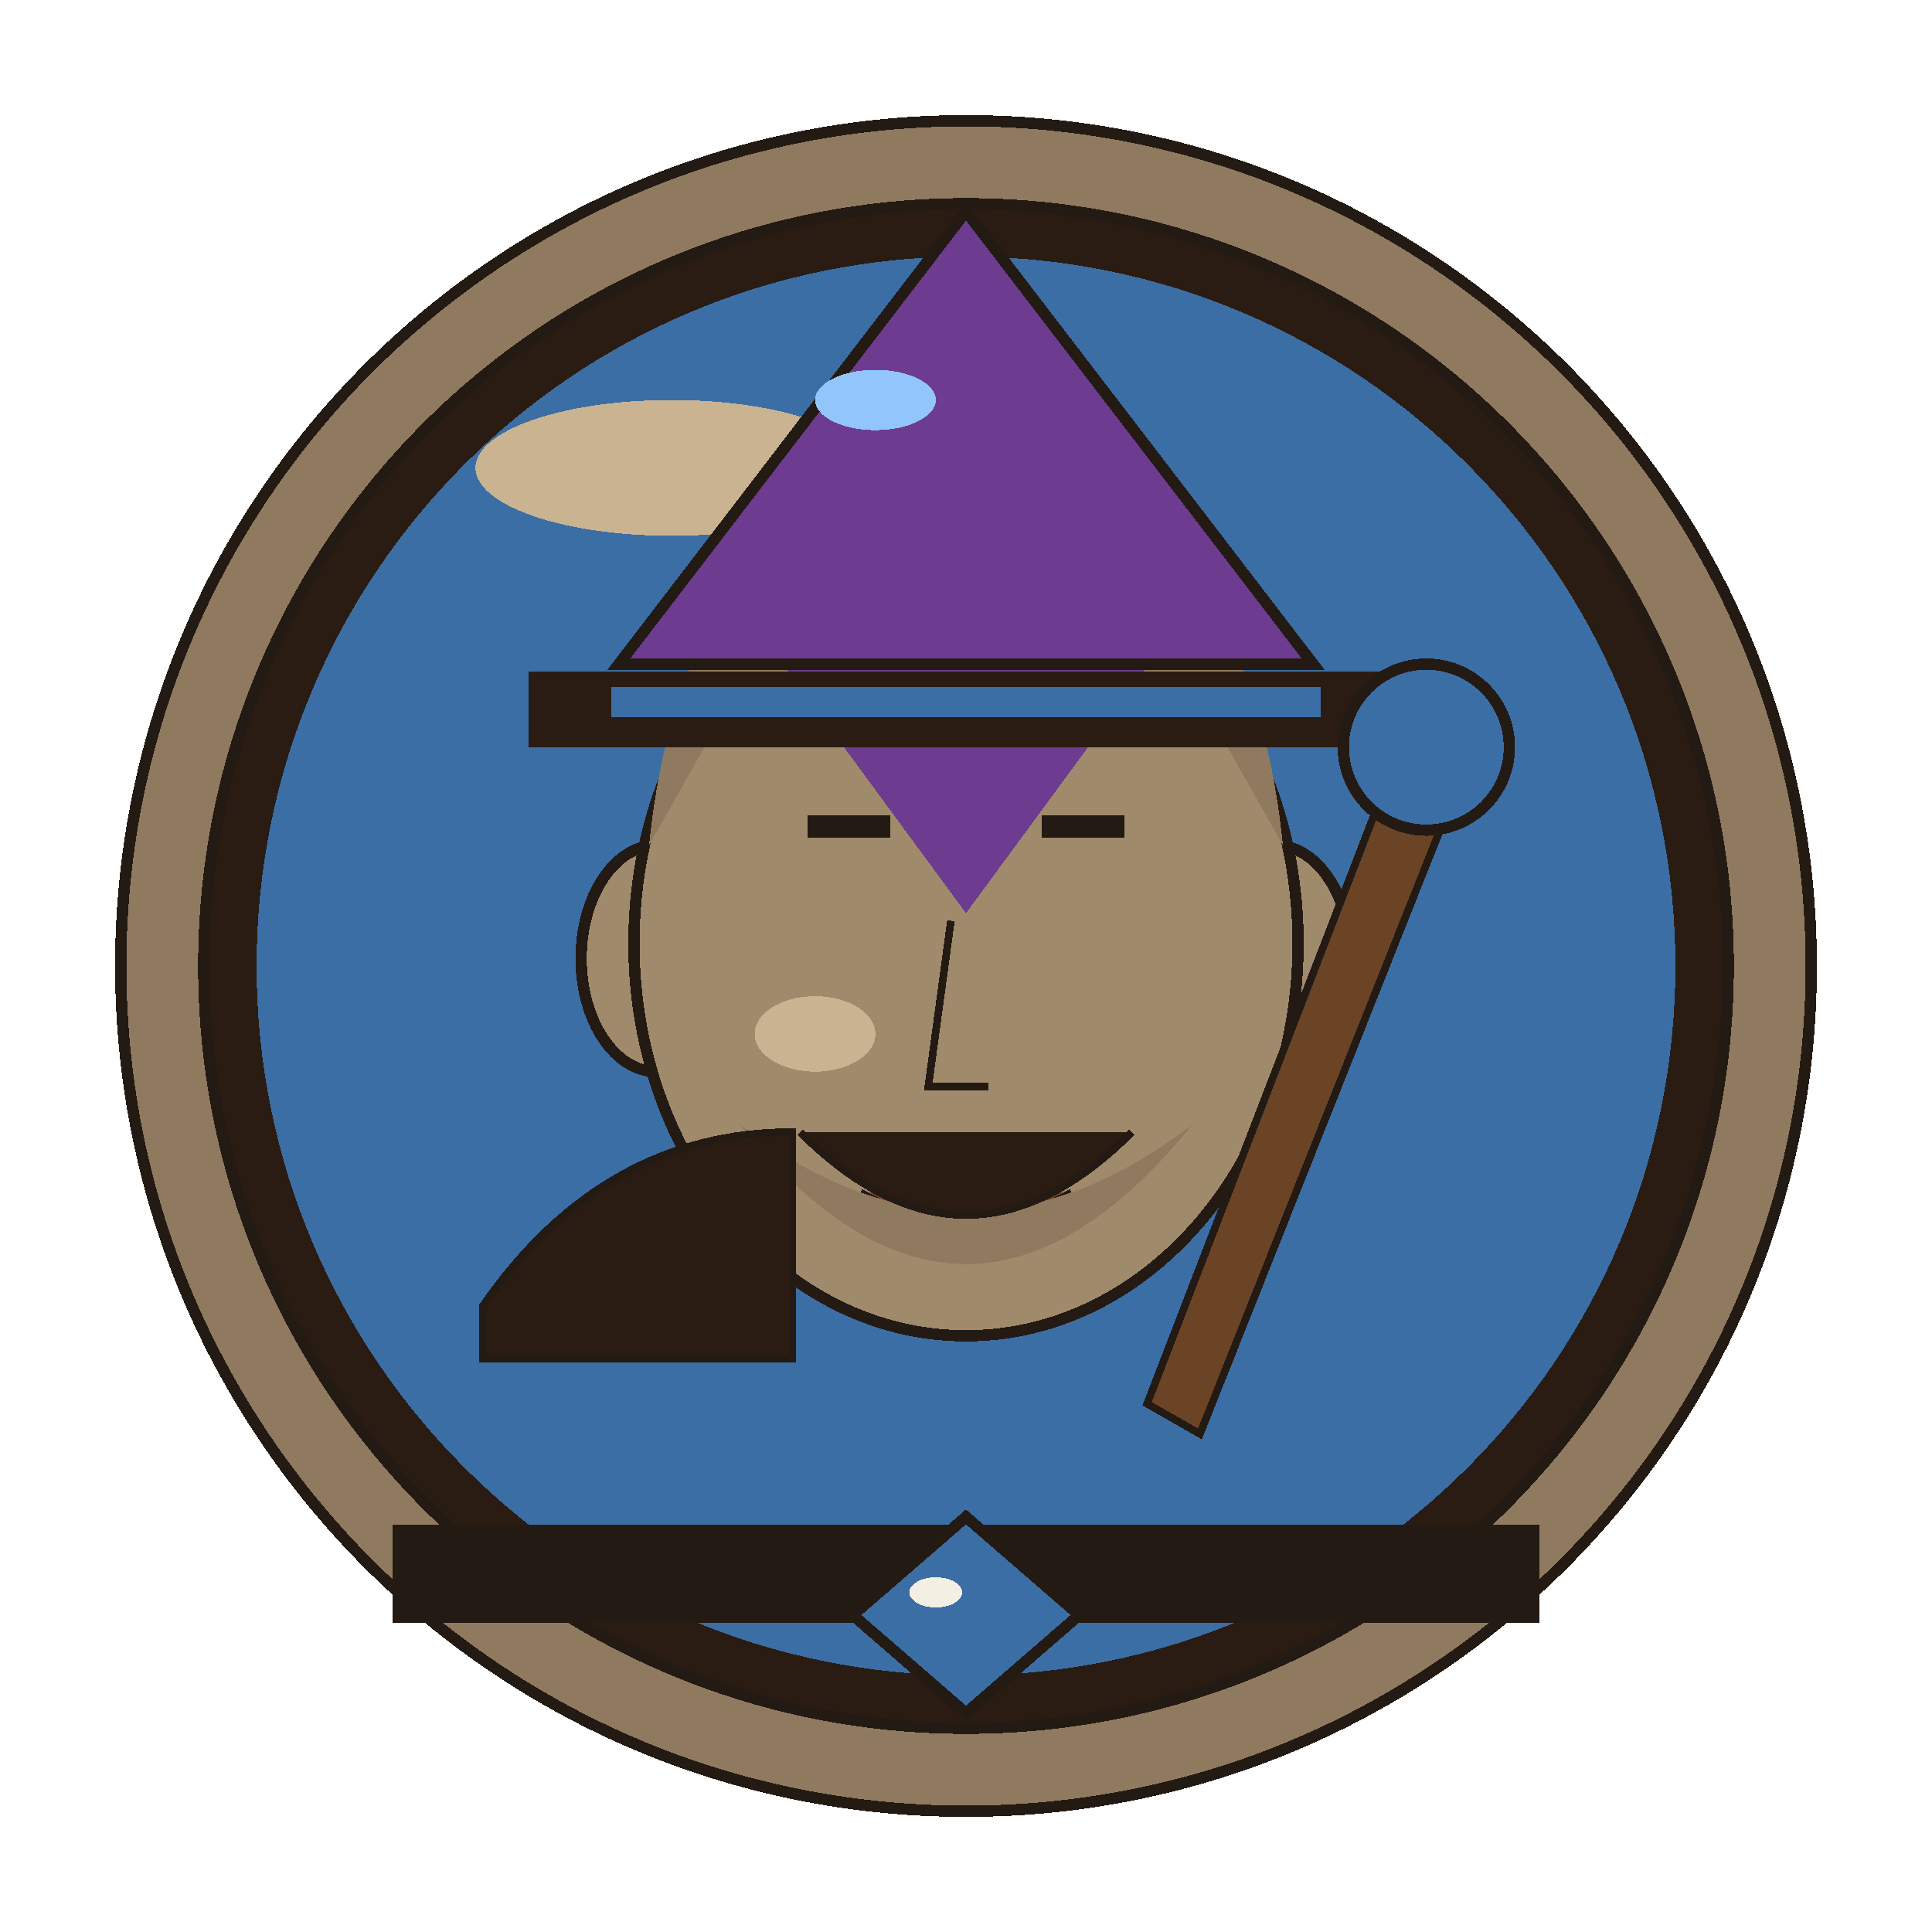
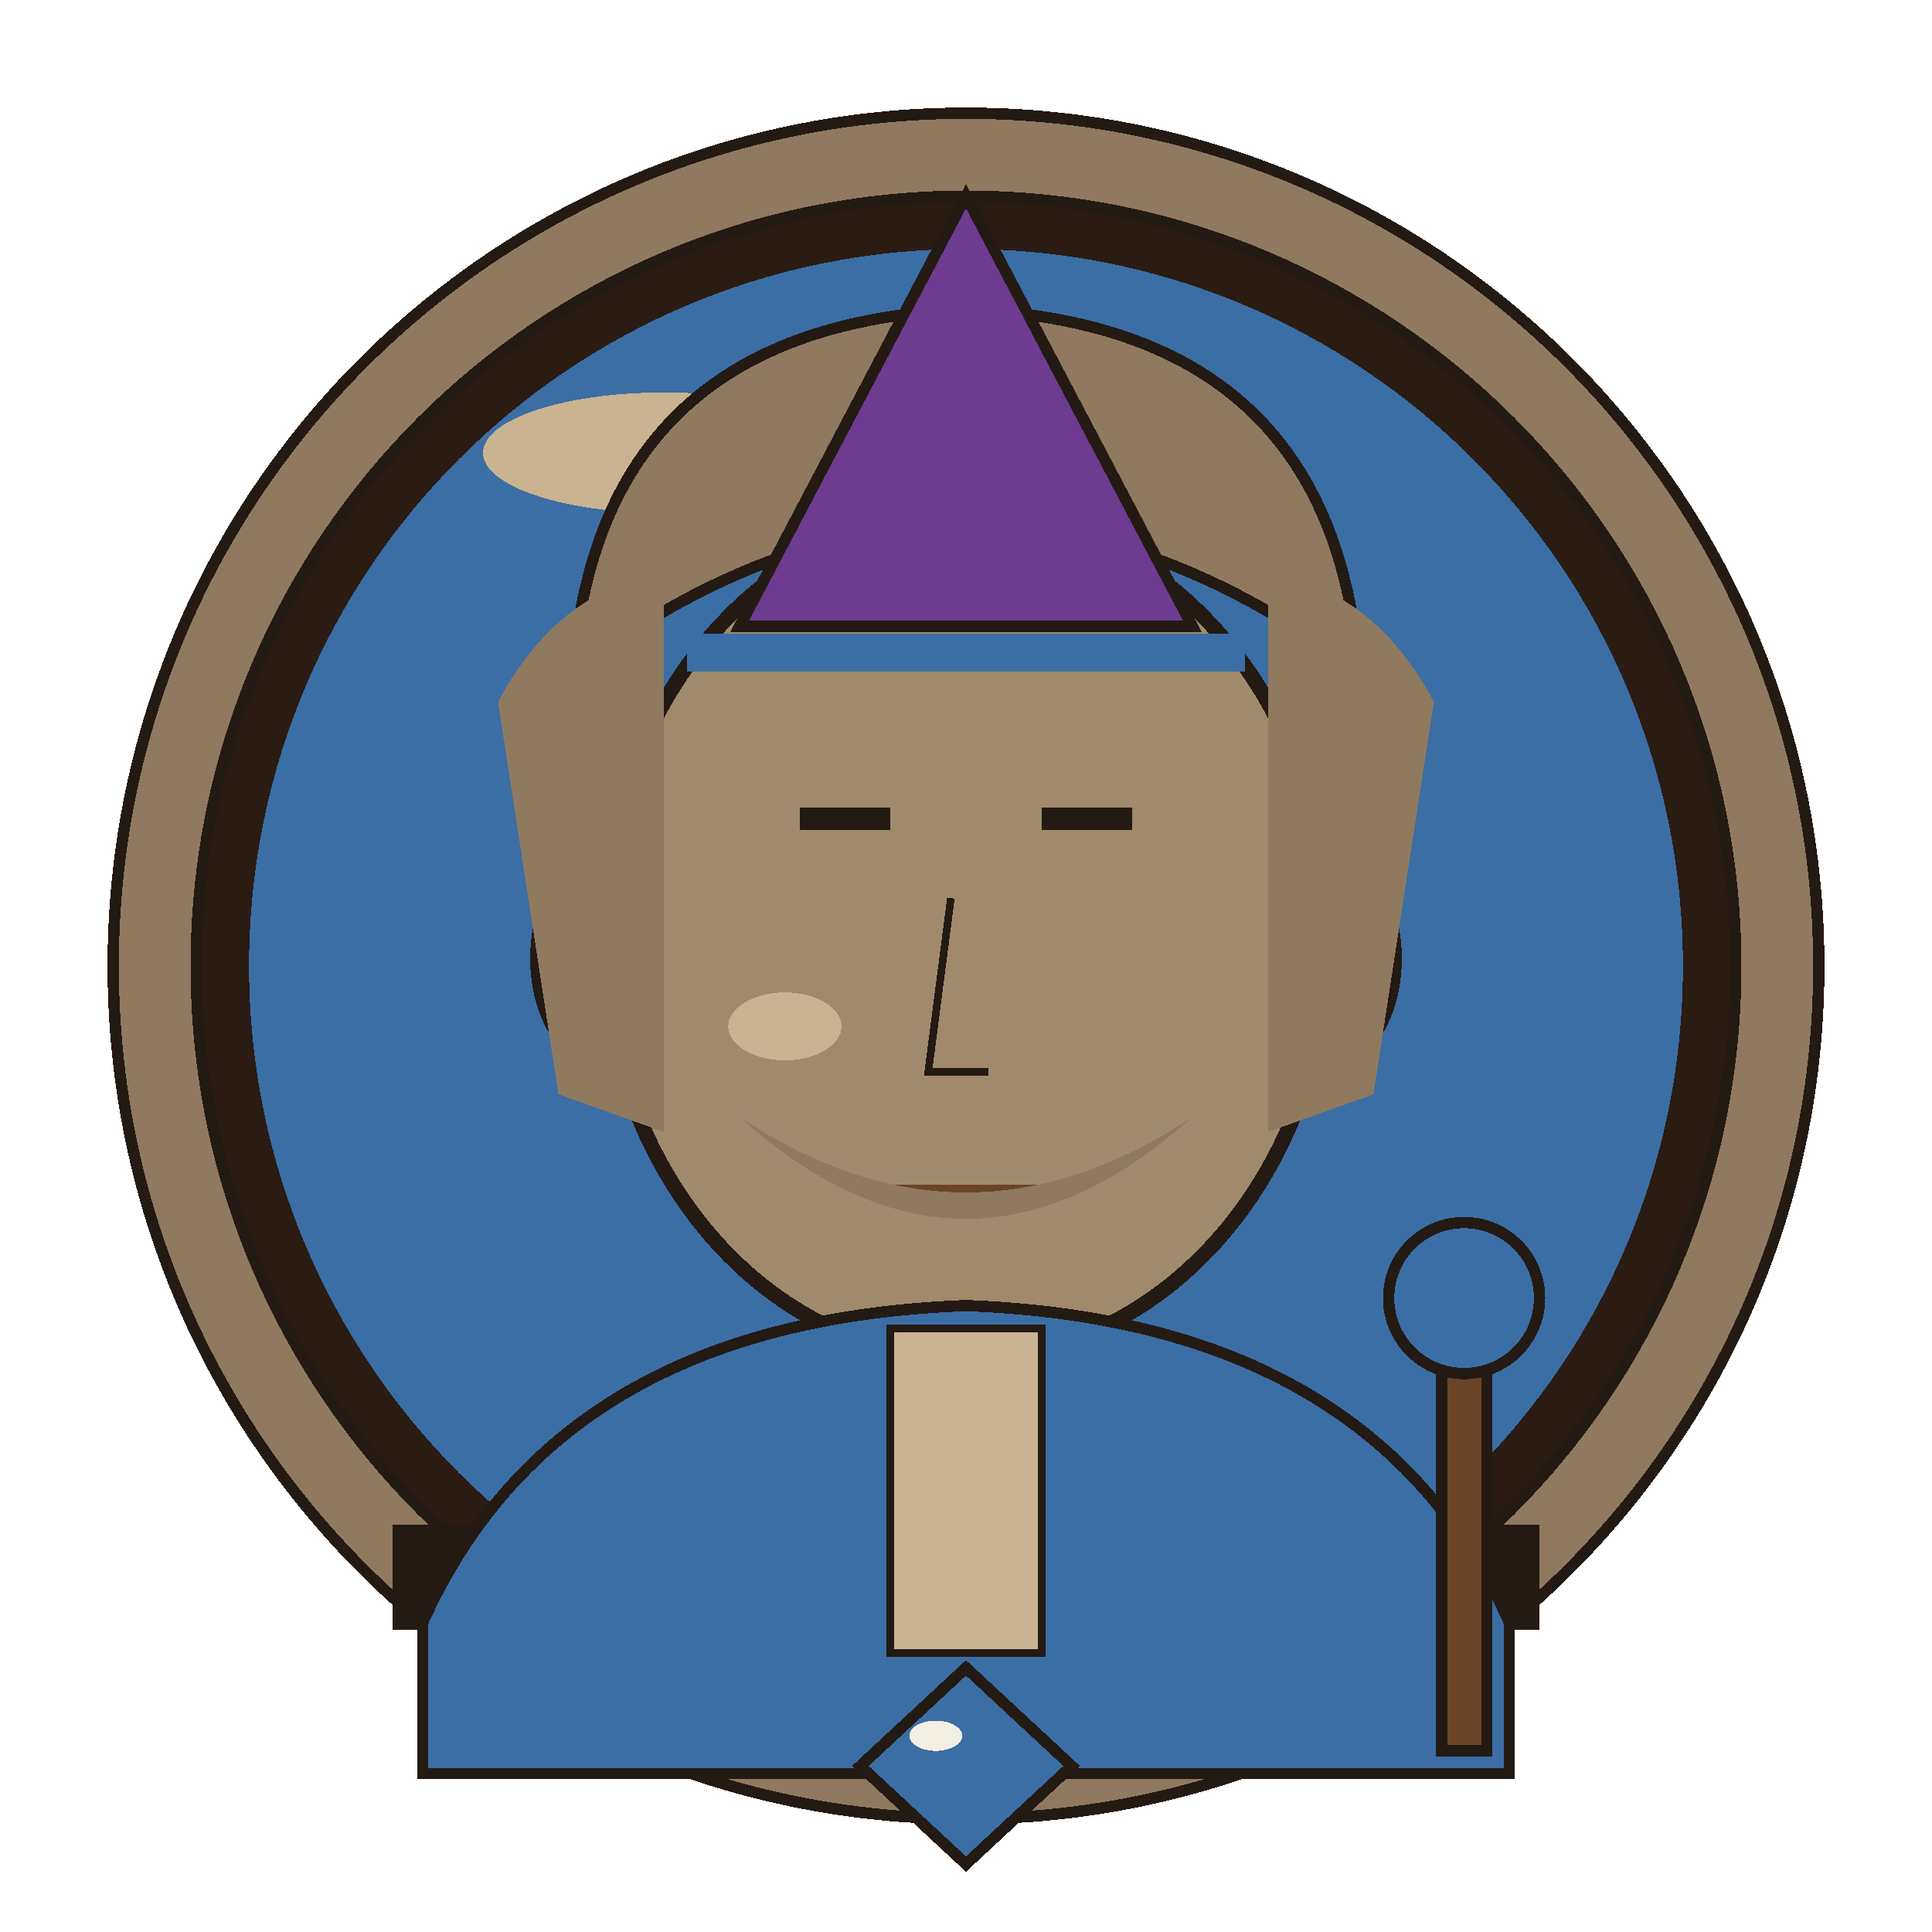
<svg xmlns="http://www.w3.org/2000/svg" viewBox="0 0 512 512" shape-rendering="crispEdges">
  <g id="medallion">
-     <ellipse cx="256" cy="256" rx="224" ry="224" fill="#8f7a5f" stroke="#241a14" stroke-width="3" />
-     <ellipse cx="256" cy="256" rx="202" ry="202" fill="#2a1c12" stroke="#241a14" stroke-width="3" />
-     <circle cx="256" cy="256" r="188" fill="#3b6ea5" stroke="none" />
-     <ellipse cx="178" cy="124" rx="52" ry="18" fill="#c9b391" stroke="none" />
-     <path d="M104 404 H408 V430 H104Z" fill="#241a14" stroke="none" />
+     <ellipse cx="256" cy="256" rx="226" ry="226" fill="#8f7a5f" stroke="#241a14" stroke-width="3" />
+     <ellipse cx="256" cy="256" rx="204" ry="204" fill="#2a1c12" stroke="#241a14" stroke-width="3" />
+     <ellipse cx="256" cy="256" rx="190" ry="190" fill="#3b6ea5" stroke="none" stroke-width="0" />
+     <ellipse cx="176" cy="120" rx="48" ry="16" fill="#c9b391" stroke="none" />
+     <path d="M104 404 H408 V432 H104Z" fill="#241a14" stroke="none" />
  </g>
  <g id="face">
-     <ellipse cx="174" cy="254" rx="20" ry="30" fill="#a08a6c" stroke="#241a14" stroke-width="3" />
-     <ellipse cx="338" cy="254" rx="20" ry="30" fill="#a08a6c" stroke="#241a14" stroke-width="3" />
-     <ellipse cx="256" cy="250" rx="88" ry="104" fill="#a08a6c" stroke="#241a14" stroke-width="3" />
-     <path d="M214 216 H236 V222 H214Z" fill="#241a14" stroke="none" />
-     <path d="M276 216 H298 V222 H276Z" fill="#241a14" stroke="none" />
-     <path d="M252 244 L246 288 H262" fill="#a08a6c" stroke="#241a14" stroke-width="2" stroke-linejoin="miter" />
-     <path d="M228 316 Q256 332 284 316" fill="#6b4426" stroke="#241a14" stroke-width="2" stroke-linejoin="miter" />
-     <ellipse cx="216" cy="274" rx="16" ry="10" fill="#c9b391" stroke="none" />
-     <path d="M196 298 Q256 372 316 298 Q256 344 196 298Z" fill="#8f7a5f" stroke="none" />
-     <path d="M212 300 Q256 344 300 300" fill="#2a1c12" stroke="#241a14" stroke-width="2" stroke-linejoin="miter" />
+     <ellipse cx="160" cy="254" rx="18" ry="28" fill="#a08a6c" stroke="#241a14" stroke-width="3" />
+     <ellipse cx="352" cy="254" rx="18" ry="28" fill="#a08a6c" stroke="#241a14" stroke-width="3" />
+     <ellipse id="faceOval" cx="256" cy="248" rx="96" ry="112" fill="#a08a6c" stroke="#241a14" stroke-width="4" />
+     <path d="M212 214 H236 V220 H212Z" fill="#241a14" stroke="none" />
+     <path d="M276 214 H300 V220 H276Z" fill="#241a14" stroke="none" />
+     <path d="M252 238 L246 284 H262" fill="#a08a6c" stroke="#241a14" stroke-width="2" stroke-linejoin="miter" />
+     <path d="M226 314 Q256 330 286 314" fill="#6b4426" stroke="#241a14" stroke-width="2" stroke-linejoin="miter" />
+     <ellipse cx="208" cy="272" rx="15" ry="9" fill="#c9b391" stroke="none" />
+     <path d="M196 296 Q256 350 316 296 Q256 336 196 296Z" fill="#8f7a5f" stroke="none" />
  </g>
  <g id="hair">
-     <path d="M172 224 Q182 128 256 124 Q330 128 340 224 L314 178 H198Z" fill="#8f7a5f" stroke="none" />
-     <path d="M206 174 H306 L256 242Z" fill="#6d3b8f" stroke="none" />
+     <path d="M152 176 Q160 86 256 82 Q352 86 360 176 L336 162 Q256 116 176 162Z" fill="#8f7a5f" stroke="#241a14" stroke-width="3" stroke-linejoin="miter" />
+     <path d="M196 166 L256 52 L316 166Z" fill="#6d3b8f" stroke="#241a14" stroke-width="3" stroke-linejoin="miter" />
+     <path d="M182 168 H330 V178 H182Z" fill="#3b6ea5" stroke="none" />
+     <path d="M132 186 Q148 156 176 152 L176 300 L148 290Z" fill="#8f7a5f" stroke="none" />
+     <path d="M380 186 Q364 156 336 152 L336 300 L364 290Z" fill="#8f7a5f" stroke="none" />
+     <path d="M240 170 H272 V178 H240Z" fill="#3b6ea5" stroke="none" />
  </g>
  <g id="gear">
-     <path d="M164 176 L256 56 L348 176Z" fill="#6d3b8f" stroke="#241a14" stroke-width="3" stroke-linejoin="miter" />
-     <path d="M140 178 H372 V198 H140Z" fill="#2a1c12" stroke="none" />
-     <path d="M162 182 H350 V190 H162Z" fill="#3b6ea5" stroke="none" />
-     <path d="M368 206 L384 214 L318 380 L304 372Z" fill="#6b4426" stroke="#241a14" stroke-width="2" stroke-linejoin="miter" />
-     <ellipse cx="378" cy="198" rx="22" ry="22" fill="#3b6ea5" stroke="#241a14" stroke-width="3" />
-     <path d="M128 346 Q160 300 210 300 L210 360 H128Z" fill="#2a1c12" stroke="#241a14" stroke-width="2" stroke-linejoin="miter" />
-     <ellipse cx="232" cy="106" rx="16" ry="8" fill="#93c5fd" stroke="none" />
+     <path d="M112 430 Q148 350 256 346 Q364 350 400 430 L400 470 H112Z" fill="#3b6ea5" stroke="#241a14" stroke-width="3" stroke-linejoin="miter" />
+     <path d="M126 428 H386 V444 H126Z" fill="#3b6ea5" stroke="none" />
+     <path d="M236 352 H276 V438 H236Z" fill="#c9b391" stroke="#241a14" stroke-width="2" stroke-linejoin="miter" />
+     <path d="M382 358 L394 358 L394 464 L382 464Z" fill="#6b4426" stroke="#241a14" stroke-width="3" stroke-linejoin="miter" />
+     <ellipse cx="388" cy="344" rx="20" ry="20" fill="#3b6ea5" stroke="#241a14" stroke-width="3" />
  </g>
  <g id="status">
-     <path d="M256 402 L286 428 L256 454 L226 428Z" fill="#3b6ea5" stroke="#241a14" stroke-width="3" />
-     <ellipse cx="248" cy="422" rx="7" ry="4" fill="#f3efe2" stroke="none" />
+     <path d="M256 442 L284 468 L256 494 L228 468Z" fill="#3b6ea5" stroke="#241a14" stroke-width="3" />
+     <ellipse cx="248" cy="460" rx="7" ry="4" fill="#f3efe2" stroke="none" />
  </g>
</svg>
